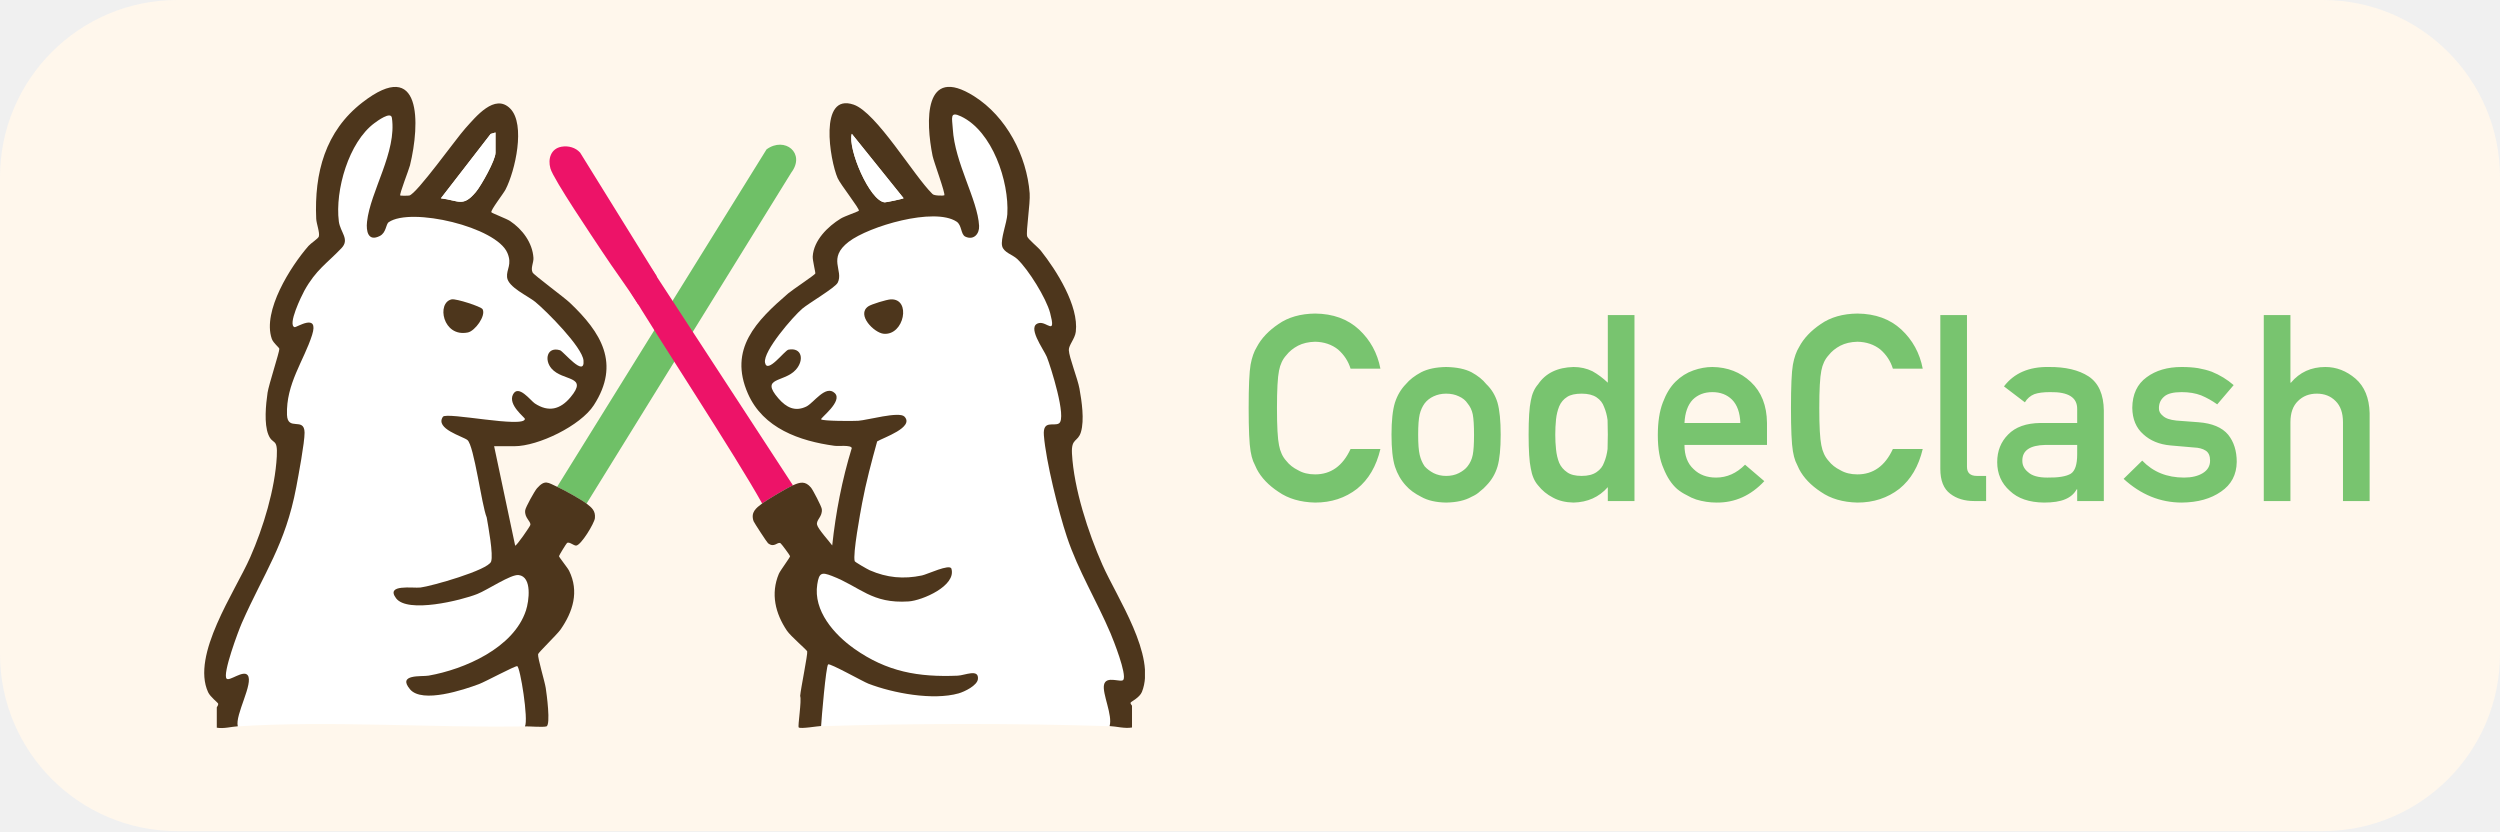
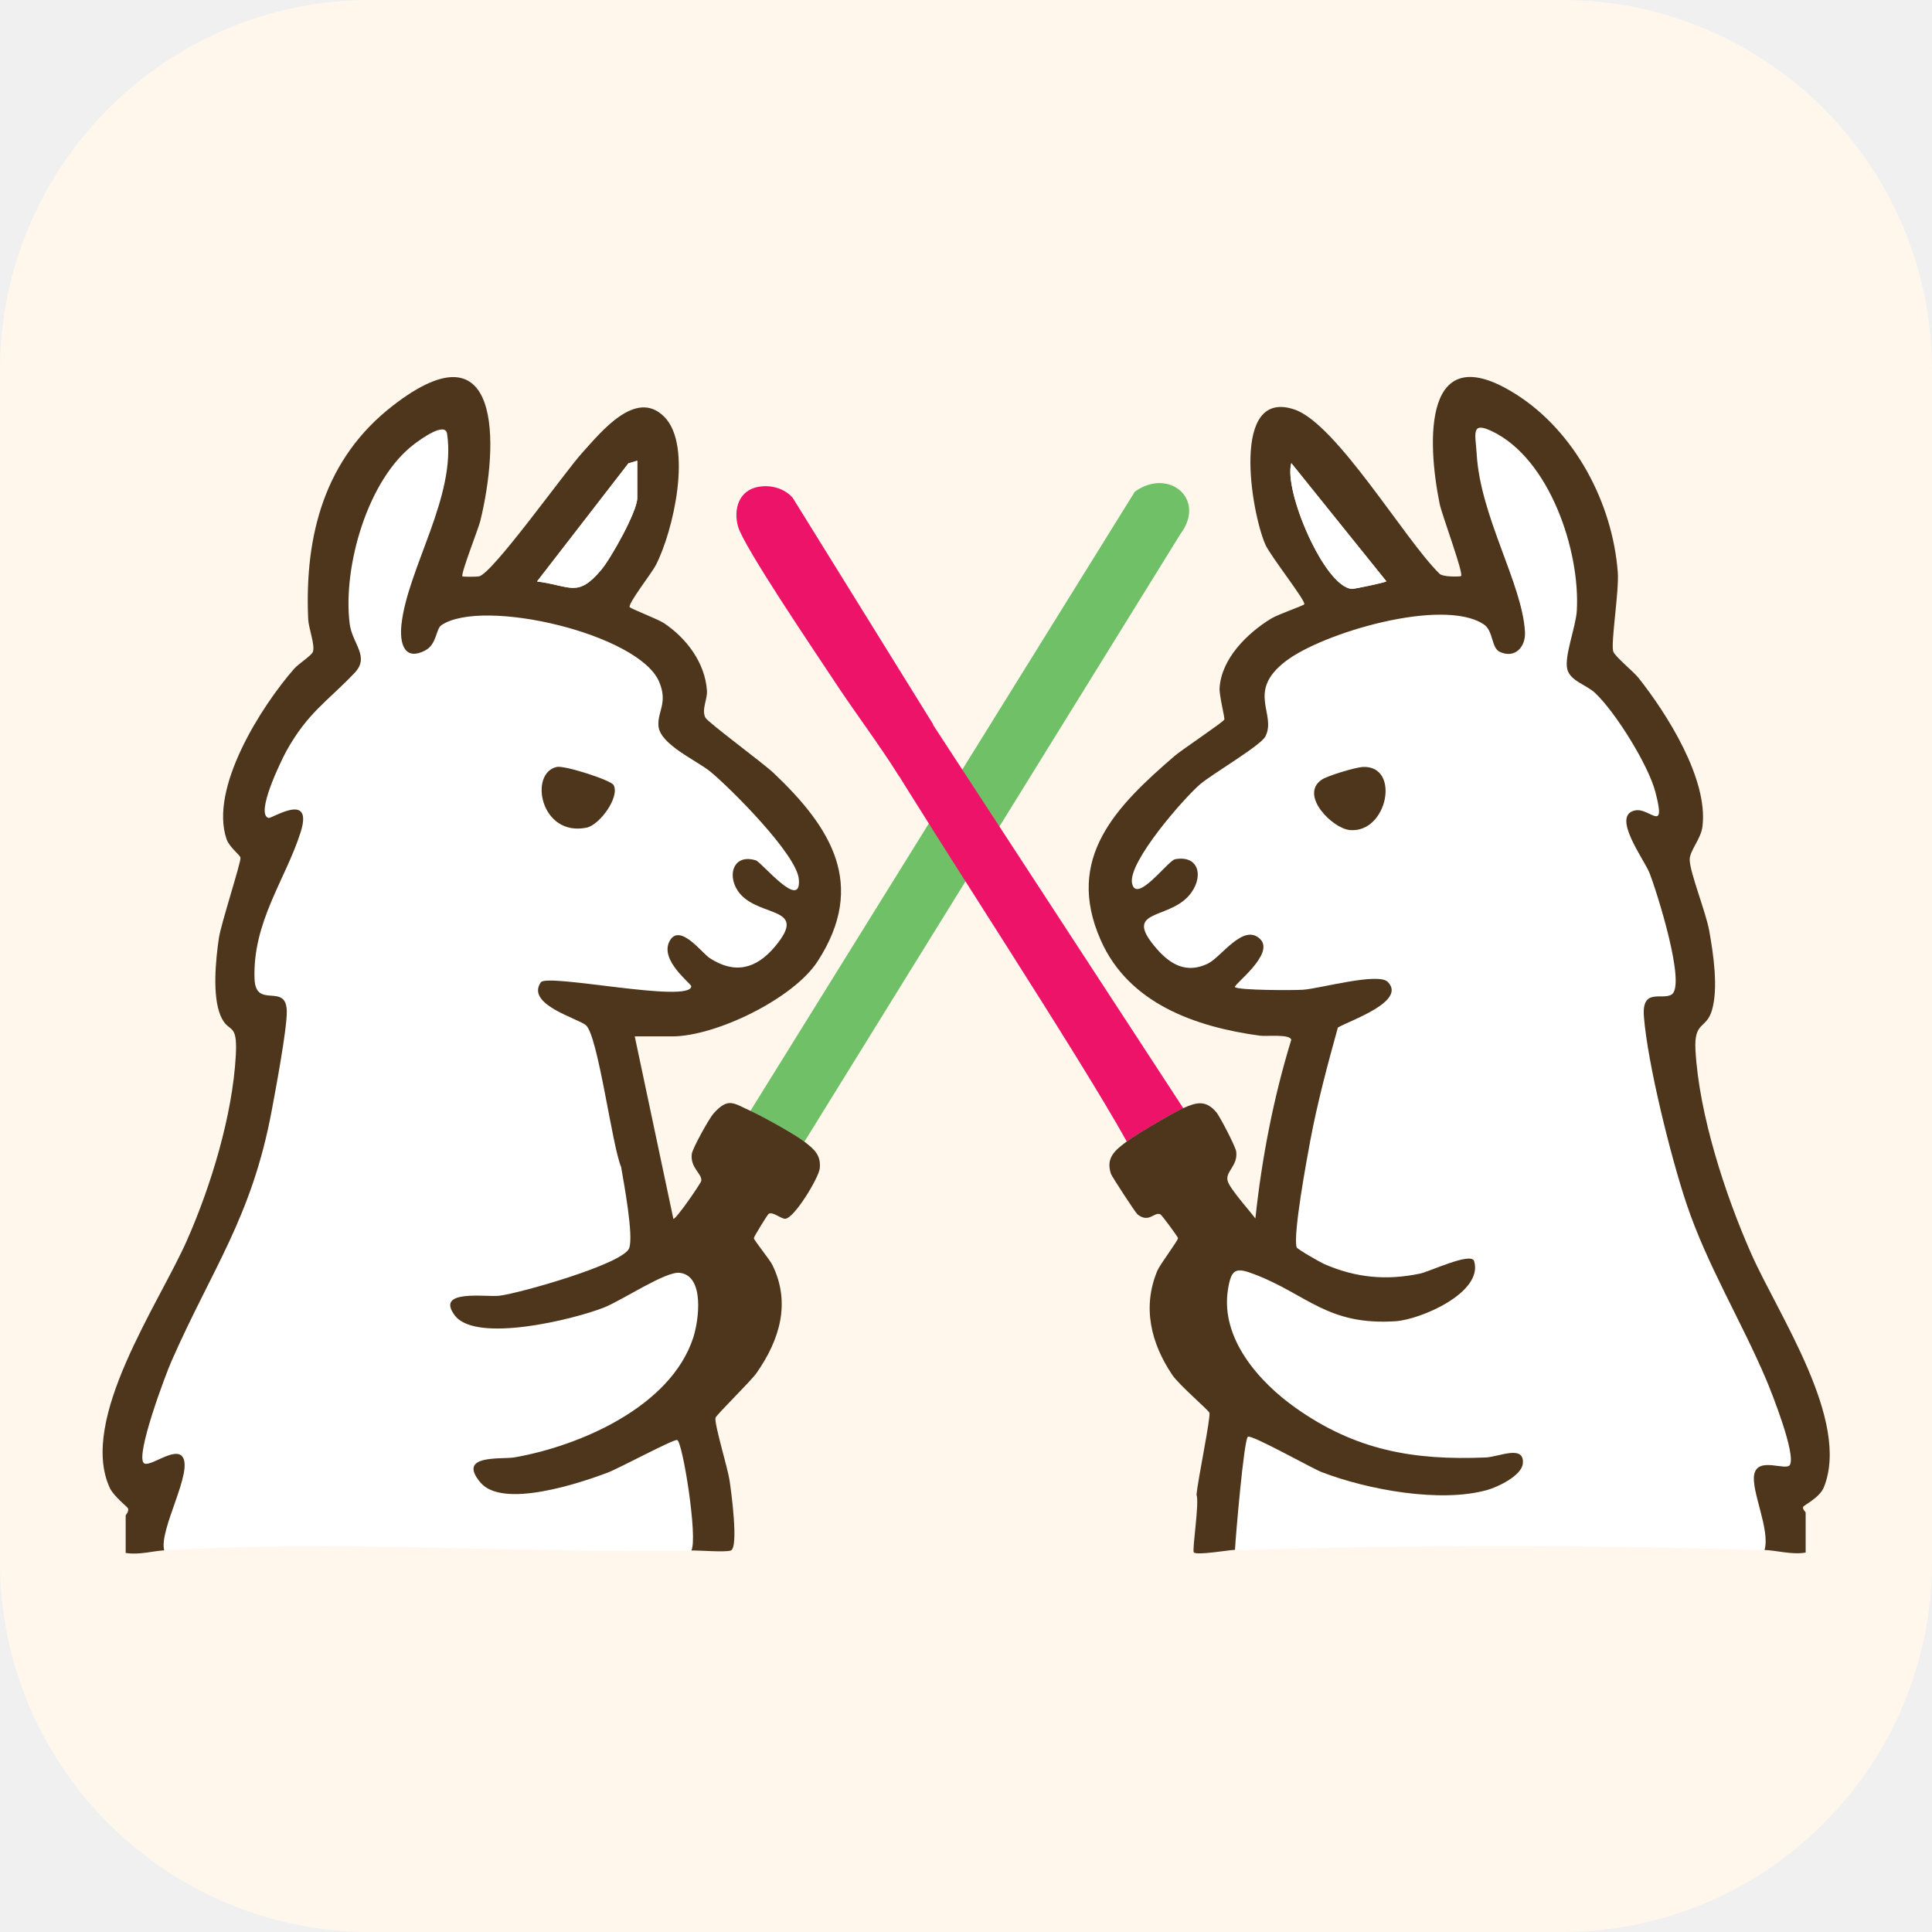
- <svg xmlns="http://www.w3.org/2000/svg" width="5264" height="1750" fill="none" viewBox="0 0 5264 1750">
-   <rect width="5264" height="1750" fill="#FFF7EC" rx="373.32" />
+ <svg xmlns="http://www.w3.org/2000/svg" width="1450" height="1450" fill="none" viewBox="0 0 1450 1450">
+   <rect width="1450" height="1450" fill="#FFF7EC" rx="278" />
  <g clip-path="url(#a)">
-     <path fill="#6FC067" d="M1234.99 1060.46c-11.2-8.66-48.36-29.28-61.94-35.39l440.98-710.548c38.44-27.917 82.9 8.146 52.01 49.044l-431.05 696.894Z" />
-     <path fill="#fff" d="M500.683 1529.27c-6.449-23.85 33.941-91.22 20.704-107.68-9.164-11.37-38.354 13.49-44.208 7.46-9.419-9.58 25.116-101.48 31.904-117.01 46.754-106.23 91.81-164.69 114.72-286.37 4.497-24.02 17.819-94.359 17.48-114.723-.424-34.026-35.723-1.952-36.996-37.42-2.376-65.421 35.893-114.551 52.863-168.262 15.019-47.687-33.007-15.274-36.826-16.377-15.528-4.412 14.595-66.184 20.45-76.706 24.522-44.378 47.262-57.106 78.318-89.774 17.819-18.752-2.8-33.432-5.685-56.427-8.146-65.166 20.704-166.904 75.349-207.039 5.091-3.734 34.196-25.371 36.402-10.946 10.861 71.785-45.311 154.431-52.354 219.088-2.206 19.941 2.206 42.342 26.898 29.784 13.746-6.958 12.473-24.777 18.837-29.105 47.093-32.159 226.891 10.013 249.891 64.912 10.27 24.523-2.38 34.196-.76 50.912 1.95 21.213 44.03 39.371 59.73 52.353 23.51 19.432 98.77 94.865 101.23 123.121 3.22 37.42-42.6-19.516-49.38-21.552-27.24-8.316-33.86 20.11-17.91 38.523 23.68 27.322 78.66 14.17 39.88 60.499-21.55 25.795-46.16 31.905-75.09 12.983-8.66-5.685-34.79-40.56-45.91-19.007-11.11 21.552 25.2 48.62 25.04 51.59-1.02 19.94-165.297-15.273-172.594-4.582-17.48 25.286 42.256 41.323 51.59 49.045 14.085 11.624 29.954 137.63 40.564 162.92 3.22 18.83 14.42 78.57 9.24 92.99-6.44 18.08-126.171 51.93-148.827 54.65-15.273 1.87-74.161-7.98-51.251 22.57 24.268 32.33 136.952 4.5 170.978-8.99 21.55-8.57 70.85-41.92 87.14-39.89 28.94 3.65 21.64 55.24 15.36 74.59-25.88 78.91-129.653 123.97-204.917 137.21-14.595 2.54-66.779-3.99-39.117 28.85 25.626 30.37 113.533.76 145.354-11.12 13.32-4.92 75.94-38.69 80.27-37.67 6.28 1.52 24.01 112.93 16.29 126.77-197.027 3.39-411.024-12.56-604.488 0l-.169-.17Zm515.477-878.141c-2.97-5.6-55.917-22.656-64.997-20.789-32.498 6.704-19.091 80.525 34.026 69.664 15.021-3.055 38.351-35.044 30.971-48.875Z" />
-     <path fill="#4D361C" d="M500.683 1529.27c-13.577.84-29.444 5.51-44.208 2.97v-42.77c0-1.19 3.818-4.16 2.715-8.32-.424-1.52-16.461-13.83-20.959-23.58-36.147-78.41 56.682-211.63 88.586-284.09 27.662-62.71 52.269-143.57 56.003-212.3 2.206-40.39-8.655-23.335-17.819-46.16-9.164-22.825-5.346-62.876-1.612-88.246 2.375-16.292 25.455-86.889 24.776-92.235-.424-3.309-12.558-11.625-15.952-21.298-20.025-58.378 39.796-152.395 77.385-195.415 5.092-5.854 20.45-15.443 21.723-19.77 2.46-8.316-5.091-26.898-5.516-37.59-4.157-96.137 18.838-184.129 97.411-244.883 125.072-96.817 121.508 44.717 100.041 132.539-2.291 9.249-22.911 61.348-20.45 63.554.679.594 16.292.594 19.092 0 15.782-3.733 98.683-120.151 118.029-141.533 21.722-23.929 61.942-74.586 94.522-41.408 32.59 33.177 10.36 131.012-9.92 170.213-4.67 9.08-32.25 44.208-29.87 48.027 1.19 1.867 32.5 13.831 39.2 18.328 25.96 17.31 47.35 45.65 49.38 77.725.6 10.012-6.53 21.722-1.69 30.886 2.88 5.345 66.44 52.269 78.15 63.384 66.01 62.621 107.25 128.127 50.65 215.865-27.83 43.19-117.09 86.379-167.16 86.379h-42.76l44.29 209.328c2.46 1.53 31.48-40.64 31.99-43.53 1.36-8.06-12.81-14.76-10.86-30.88.76-6.37 19.85-40.65 24.78-46.25 17.14-19.34 23.25-11.88 42.51-3.22 13.57 6.11 50.74 26.73 61.94 35.38 11.2 8.66 19.09 15.28 17.56 30.63-1.01 10.53-29.19 57.36-39.62 57.79-5.09.17-14.26-8.66-19.01-5.6-1.36.85-16.97 26.22-16.97 27.83 0 2.29 18.07 24.27 21.3 30.89 21.38 43.52 8.23 85.95-18.08 123.71-7.04 10.1-46.66 48.37-47.26 51.76-1.19 7.64 14.09 57.7 16.12 71.28 1.79 11.62 10.86 78.06 1.36 80.86-7.55 2.12-34.36-.25-45.14-.08 7.72-13.84-10.01-125.25-16.29-126.77-4.33-1.11-66.95 32.66-80.27 37.67-31.821 11.88-119.728 41.41-145.354 11.12-27.662-32.84 24.523-26.31 39.117-28.85 75.264-13.24 179.037-58.21 204.917-137.21 6.37-19.35 13.58-71.02-15.36-74.58-16.29-2.04-65.67 31.39-87.14 39.88-34.026 13.49-146.71 41.32-170.977 8.99-22.911-30.55 35.977-20.7 51.25-22.57 22.656-2.72 142.387-36.49 148.827-54.65 5.18-14.42-6.02-74.16-9.24-92.99-10.61-25.29-26.479-151.295-40.564-162.92-9.334-7.722-69.07-23.759-51.59-49.045 7.382-10.606 171.574 24.607 172.594 4.582.16-3.054-36.41-29.613-25.04-51.59 11.37-21.977 37.25 13.322 45.91 19.007 28.85 18.922 53.46 12.813 75.09-12.982 38.78-46.33-16.2-33.178-39.88-60.5-15.95-18.413-9.33-46.839 17.91-38.523 6.78 2.121 52.69 59.057 49.38 21.553-2.46-28.256-77.72-103.69-101.23-123.121-15.7-12.983-57.78-31.141-59.73-52.354-1.53-16.716 11.11-26.474.76-50.911-23.08-54.9-202.798-97.071-249.891-64.912-6.364 4.327-5.006 22.146-18.837 29.104-24.607 12.473-29.019-9.928-26.898-29.783 7.043-64.658 63.13-147.304 52.354-219.089-2.206-14.425-31.226 7.128-36.402 10.946-54.645 40.135-83.494 141.873-75.349 207.04 2.885 23.079 23.504 37.674 5.686 56.426-31.056 32.669-53.712 45.396-78.319 89.774-5.77 10.522-35.978 72.294-20.45 76.707 3.819 1.103 51.845-31.226 36.826 16.376-16.97 53.712-55.238 102.841-52.863 168.262 1.273 35.468 36.572 3.479 36.996 37.42.255 20.365-12.982 90.703-17.48 114.723-22.91 121.68-67.966 180.05-114.72 286.37-6.873 15.53-41.323 107.43-31.904 117.02 5.939 6.02 35.129-18.84 44.208-7.47 13.322 16.54-27.068 83.92-20.704 107.68ZM1043.31 278.967l-10.18 3.055-104.792 135.509c38.438 4.837 46.33 19.177 73.652-13.322 11.29-13.406 41.32-67.033 41.32-82.476v-42.766Z" />
-     <path fill="#4D361C" d="M1016.16 651.13c7.38 13.831-16.04 45.82-30.971 48.875-53.117 10.861-66.524-62.96-34.025-69.664 9.079-1.867 62.026 15.189 64.996 20.789Z" />
-     <path fill="#fff" d="M1043.31 278.967v42.765c0 15.443-30.12 69.07-41.32 82.477-27.323 32.498-35.214 18.158-73.652 13.322l104.792-135.51 10.18-3.054Z" />
+     <path fill="#6FC067" d="M603.695 856.922c-7.328-5.661-31.645-19.147-40.528-23.143l288.525-464.755c25.149-18.259 54.24 5.328 34.032 32.079L603.695 856.922Z" />
+     <path fill="#fff" d="M123.246 1163.56c-4.22-15.6 22.207-59.67 13.546-70.43-5.996-7.44-25.094 8.82-28.925 4.88-6.162-6.27 16.434-66.38 20.875-76.53 30.59-69.489 60.07-107.728 75.06-187.314 2.942-15.707 11.658-61.716 11.436-75.036-.277-22.255-23.373-1.277-24.205-24.475-1.555-42.791 23.484-74.925 34.587-110.056 9.827-31.191-21.596-9.99-24.095-10.712-10.159-2.886 9.55-43.289 13.38-50.171 16.045-29.027 30.923-37.352 51.243-58.719 11.659-12.265-1.832-21.867-3.72-36.907-5.329-42.624 13.547-109.168 49.3-135.42 3.331-2.442 22.373-16.594 23.817-7.159 7.106 46.953-29.647 101.009-34.254 143.3-1.444 13.043 1.443 27.695 17.599 19.481 8.993-4.551 8.161-16.206 12.324-19.037 30.813-21.034 148.454 6.549 163.5 42.457 6.717 16.04-1.555 22.367-.5 33.3 1.277 13.875 28.814 25.752 39.084 34.244 15.379 12.709 64.623 62.048 66.233 80.53 2.109 24.475-27.87-12.765-32.311-14.097-17.822-5.439-22.152 13.153-11.715 25.196 15.49 17.871 51.465 9.269 26.094 39.572-14.102 16.872-30.202 20.868-49.133 8.491-5.663-3.718-22.763-26.529-30.035-12.432-7.273 14.097 16.488 31.802 16.377 33.744-.666 13.042-108.148-9.99-112.922-2.997-11.437 16.539 27.647 27.028 33.754 32.079 9.216 7.603 19.598 90.02 26.538 106.559 2.109 12.321 9.438 51.393 6.051 60.828-4.219 11.821-82.555 33.966-97.378 35.742-9.993 1.221-48.522-5.217-33.532 14.763 15.878 21.146 89.605 2.941 111.868-5.883 14.101-5.606 46.357-27.417 57.016-26.085 18.931 2.386 14.157 36.13 10.049 48.784-16.933 51.61-84.831 81.09-134.075 89.74-9.549 1.67-43.692-2.61-25.594 18.87 16.767 19.87 74.283.5 95.102-7.27 8.716-3.22 49.688-25.31 52.519-24.64 4.109 1 15.712 73.87 10.66 82.92-128.912 2.22-268.927-8.22-395.507 0l-.111-.11Zm337.269-574.37c-1.943-3.663-36.586-14.818-42.527-13.597-21.263 4.384-12.491 52.669 22.263 45.565 9.827-1.998 25.094-22.922 20.264-31.968Z" />
+     <path fill="#4D361C" d="M123.246 1163.56c-8.883.55-19.265 3.6-28.925 1.94v-27.97c0-.78 2.499-2.72 1.777-5.44-.278-1-10.77-9.05-13.713-15.43-23.65-51.28 37.086-138.416 57.96-185.813 18.099-41.014 34.199-93.905 36.642-138.86 1.443-26.418-5.663-15.263-11.659-30.192s-3.497-41.125-1.055-57.72c1.555-10.656 16.656-56.831 16.211-60.328-.277-2.164-8.216-7.603-10.437-13.93-13.102-38.184 26.038-99.678 50.632-127.816 3.331-3.83 13.38-10.101 14.213-12.932 1.61-5.438-3.331-17.593-3.609-24.586-2.72-62.881 12.325-120.434 63.734-160.172 81.833-63.325 79.501 29.248 65.455 86.691-1.499 6.049-14.989 40.126-13.379 41.569.444.388 10.659.388 12.491 0 10.326-2.442 64.567-78.588 77.225-92.574 14.212-15.651 40.528-48.784 61.846-27.084 21.319 21.701 6.774 85.692-6.495 111.333-3.054 5.938-21.097 28.915-19.542 31.413.777 1.221 21.263 9.046 25.649 11.988 16.988 11.322 30.979 29.858 32.311 50.837.389 6.549-4.275 14.208-1.11 20.202 1.887 3.497 43.47 34.188 51.131 41.458 43.193 40.959 70.175 83.805 33.144 141.192-18.209 28.249-76.614 56.498-109.369 56.498h-27.981l28.98 136.918c1.61.999 20.597-26.584 20.93-28.471.888-5.273-8.383-9.657-7.106-20.202.5-4.163 12.991-26.584 16.211-30.247 11.215-12.654 15.212-7.77 27.814-2.109 8.883 3.996 33.2 17.482 40.528 23.143 7.328 5.661 12.492 9.99 11.492 20.035-.666 6.882-19.098 37.518-25.926 37.796-3.331.111-9.327-5.661-12.436-3.663-.889.555-11.104 17.149-11.104 18.204 0 1.498 11.825 15.872 13.935 20.201 13.991 28.472 5.385 56.221-11.825 80.921-4.608 6.6-30.535 31.63-30.923 33.85-.778 5 9.215 37.74 10.548 46.62 1.166 7.61 7.106 51.06.888 52.89-4.941 1.39-22.484-.16-29.535-.05 5.052-9.05-6.551-81.92-10.66-82.92-2.831-.72-43.803 21.37-52.519 24.64-20.819 7.77-78.335 27.09-95.102 7.27-18.098-21.47 16.045-17.2 25.594-18.87 49.244-8.65 117.142-38.07 134.075-89.74 4.164-12.653 8.883-46.452-10.049-48.783-10.659-1.332-42.97 20.535-57.016 26.085-22.263 8.824-95.99 27.028-111.868 5.883-14.99-19.98 23.539-13.542 33.532-14.763 14.824-1.776 93.159-23.865 97.378-35.742 3.387-9.435-3.942-48.507-6.051-60.828-6.94-16.539-17.322-98.956-26.538-106.559-6.107-5.051-45.191-15.54-33.754-32.079 4.83-6.937 112.256 16.095 112.922 2.997.111-1.998-23.817-19.369-16.377-33.744 7.439-14.374 24.372 8.714 30.035 12.432 18.876 12.377 34.976 8.381 49.133-8.491 25.371-30.303-10.604-21.701-26.094-39.572-10.437-12.043-6.106-30.635 11.715-25.196 4.441 1.387 34.476 38.627 32.311 14.097-1.61-18.482-50.854-67.821-66.233-80.531-10.27-8.491-37.807-20.368-39.084-34.243-.999-10.933 7.273-17.316.5-33.3-15.101-35.908-132.687-63.491-163.499-42.457-4.164 2.831-3.276 14.486-12.325 19.036-16.1 8.159-18.987-6.493-17.599-19.48 4.608-42.291 41.305-96.347 34.254-143.3-1.443-9.435-20.43 4.662-23.817 7.159-35.753 26.252-54.629 92.796-49.3 135.42 1.888 15.095 15.379 24.641 3.72 36.907-20.319 21.367-35.143 29.692-51.243 58.719-3.775 6.882-23.539 47.285-13.379 50.171 2.498.722 33.921-20.424 24.094 10.712-11.103 35.131-36.142 67.265-34.587 110.056.833 23.198 23.928 2.275 24.205 24.475.167 13.32-8.494 59.329-11.436 75.036-14.99 79.586-44.47 117.77-75.06 187.313-4.497 10.15-27.037 70.26-20.874 76.53 3.886 3.94 22.984-12.32 28.924-4.88 8.716 10.82-17.71 54.89-13.546 70.43Zm355.035-817.791-6.663 1.998-68.564 88.633c25.15 3.164 30.313 12.543 48.19-8.713 7.383-8.769 27.037-43.845 27.037-53.946v-27.972Z" />
+     <path fill="#4D361C" d="M460.515 589.19c4.83 9.047-10.493 29.97-20.264 31.968-34.754 7.104-43.526-41.181-22.262-45.565 5.94-1.221 40.583 9.934 42.526 13.597Z" />
+     <path fill="#fff" d="M478.28 345.77v27.971c0 10.101-19.708 45.177-27.037 53.946-17.876 21.256-23.039 11.877-48.189 8.714l68.564-88.633 6.662-1.998Z" />
  </g>
  <g clip-path="url(#b)">
-     <path fill="#ED1368" d="M1669.7 1021.83c-12.05 5.51-54.13 30.29-64.91 38.35-55.31-99.946-221.09-351.671-279.8-450.002-3.65-16.29 40.8-29.016 46.57-45.051l298.05 456.783.09-.08Z" />
-     <path fill="#ED1368" d="M1182.45 308.906c14.09-2.461 29.44 1.612 39.11 12.556l160.95 259.7c1.53 6.364-34.62 60.153-38.6 60.153-24.18-38.263-51.67-74.406-76.45-112.245-19.34-29.44-101.81-150.934-108.51-174.435-5.68-20.022.93-41.827 23.5-45.729Z" />
-     <path fill="#fff" d="M1728.66 1528.93c.85-15.53 10.1-125.14 14.76-129.72 3.4-3.31 73.82 36.39 84.76 40.55 52.26 20.11 136 35.72 190.05 20.45 12.04-3.4 39.36-16.46 40.64-30.29 2.03-22.15-27.49-7.64-42.59-6.96-83.23 3.39-149.16-8.31-217.71-56.67-42.08-29.7-86.79-79.92-77.97-135.83 3.9-24.52 9.33-25.8 30.8-17.57 60.41 23.25 83.4 58.88 161.71 53.71 28.59-1.87 100.7-32.75 89.93-68.89-3.22-10.95-50.99 11.87-62.02 14.25-38.77 8.14-73.73 4.84-109.95-10.94-4.59-2.04-30.97-17.06-31.65-19.18-4.33-14.51 11.71-101.3 15.61-122.34 8.15-43.86 19.68-86.878 31.65-129.808 12.55-7.721 79.41-29.695 57.35-52.347-11.03-11.284-77.63 7.466-97.14 8.908-9.85.679-75.09.763-78.23-3.054-2.12-2.546 46.5-38.264 28.76-55.232-19.26-18.496-44.37 20.956-60.06 28.422-23.76 11.284-42.09 1.781-58.63-17.308-39.45-45.645 12.05-32.664 36.82-60.492 17.82-20.023 13.07-47.342-15.61-42.082-7.97 1.443-44.71 52.263-49.38 27.319-4.49-24.095 59.22-97.058 78.23-113.433 13.66-11.708 69.4-44.287 74.83-54.892 13.06-25.792-22.4-51.075 23.07-86.115 42.68-32.833 180.29-73.472 227.21-42.505 11.45 7.551 8.48 26.979 18.5 31.646 17.39 8.144 29.86-5.6 28.93-22.738-2.97-55.232-51.25-132.268-55.41-204.383-1.27-22.399-7.12-37.755 17.31-26.132 66.35 31.477 101.56 137.274 97.57 205.996-1.1 18.75-14.59 52.262-10.94 67.11 3.39 13.659 21.63 17.647 31.81 27.234 23.59 22.143 61 82.381 69.23 113.603 12.9 48.869-6.28 18.071-22.91 21.21-28.33 5.26 9.51 55.487 15.95 71.267 7.81 19.089 42.93 129.299 25.54 140.074-10.86 6.787-34.27-8.145-31.73 25.113 4.24 54.468 30.71 160.779 48.53 213.969 23.76 71.18 62.87 134.64 91.88 203.03 6.62 15.69 34.11 85.35 27.07 97.57-4.24 7.38-36.65-10.02-40.89 10.86-3.91 19 18.58 63.71 11.79 86.79-195.05-6.28-412.33-6.2-607.38 0l-.09-.17Zm146.86-898.559c-8.4.424-40.72 10.096-47.34 14.762-25.37 17.732 12.56 55.741 32.41 57.607 43.44 4.158 58.63-74.49 14.93-72.369Z" />
-     <path fill="#4D361C" d="M1669.7 1021.83c15.18-6.87 25.96-9.42 37.92 4.84 4.07 4.92 21.98 39.28 22.74 45.05 2.04 16.37-12.39 22.65-9.93 33.25 2.04 9 25.29 34.45 31.9 43.53 7.38-69.32 20.7-138.29 41.15-204.98-1.1-7.042-28.76-3.733-36.31-4.836-73.73-10.096-150.17-36.906-182.24-109.615-41.66-94.344 17.99-153.733 84.67-211.256 8.57-7.381 55.57-38.603 57.1-41.827.85-1.612-5.94-27.828-5.43-35.972 1.95-33.852 31.73-63.123 59.05-79.836 8.14-5.006 36.91-14.763 38.09-16.46 2.38-3.393-39.02-55.571-44.71-68.721-16.29-37.416-40.21-180.119 33.77-154.667 48.1 16.544 126.33 149.322 165.78 188.009 3.22 4.327 24.09 3.818 25.03 2.97 3.14-2.97-22.15-70.758-24.61-82.975-14.59-71.946-19.17-193.1 87.39-125.736 67.96 42.93 110.97 125.142 117 204.384 1.61 21.465-8.15 80.43-5.26 90.696 1.69 5.854 23.07 22.992 28.84 30.288 32.67 41.148 80.26 116.148 73.56 170.617-1.78 14.762-15.02 28.082-14.68 38.518.51 15.186 18.58 59.898 22.4 81.193 4.75 26.301 10.69 66.007 3.06 91.544-6.54 21.635-20.62 12.048-18.84 45.221 3.99 73.811 34.11 166.371 63.97 233.821 31.05 70.25 114.11 191.74 83.32 268.02-4.84 11.96-22.32 20.1-23.59 22.31-1.53 2.72 2.71 5.77 2.71 6.87v45.73c-15.27 2.8-33.34-2.46-47.17-2.97 6.79-23.07-15.61-67.87-11.79-86.79 4.24-20.79 36.65-3.39 40.89-10.86 7.05-12.22-20.44-81.87-27.06-97.57-29.02-68.38-68.13-131.84-91.88-203.02-17.74-53.2-44.29-159.591-48.53-213.974-2.55-33.258 20.78-18.326 31.73-25.114 17.3-10.774-17.82-120.984-25.54-140.073-6.45-15.696-44.29-66.007-15.95-71.267 16.63-3.054 35.72 27.658 22.91-21.211-8.23-31.221-45.73-91.459-69.23-113.602-10.19-9.503-28.43-13.575-31.82-27.235-3.65-14.847 9.84-48.359 10.94-67.109 3.99-68.722-31.22-174.52-97.56-205.996-24.44-11.623-18.58 3.733-17.31 26.131 4.16 72.116 52.43 149.152 55.4 204.384.93 17.138-11.54 30.882-28.93 22.737-9.93-4.666-7.04-24.179-18.5-31.646-46.91-30.882-184.53 9.672-227.2 42.506-45.39 34.955-10.01 60.323-23.08 86.114-5.43 10.69-61.17 43.185-74.83 54.893-19.09 16.374-82.72 89.338-78.22 113.433 4.66 24.944 41.32-25.792 49.38-27.319 28.59-5.26 33.42 22.059 15.61 42.082-24.78 27.828-76.36 14.932-36.83 60.492 16.55 19.089 34.87 28.591 58.63 17.307 15.7-7.466 40.81-46.832 60.07-28.422 17.73 17.054-30.88 52.687-28.76 55.232 3.14 3.818 68.38 3.818 78.22 3.055 19.51-1.358 86.12-20.193 97.14-8.909 21.98 22.568-44.88 44.627-57.35 52.348-11.88 42.93-23.41 85.943-31.64 129.803-3.91 21.05-20.03 107.75-15.62 122.35.68 2.12 27.07 17.13 31.65 19.17 36.23 15.78 71.18 19.09 109.96 10.94 11.02-2.29 58.79-25.19 62.01-14.25 10.69 36.06-61.42 66.94-89.93 68.89-78.22 5.18-101.3-30.46-161.71-53.7-21.55-8.32-26.98-6.96-30.79 17.56-8.83 55.91 35.88 106.14 77.97 135.83 68.55 48.36 134.47 60.15 217.7 56.68 15.1-.6 44.63-15.19 42.59 6.95-1.27 13.83-28.59 26.9-40.64 30.29-54.04 15.27-137.78-.34-190.04-20.45-10.86-4.15-81.37-43.86-84.76-40.55-4.67 4.58-13.91 114.2-14.76 129.72-7.05.26-43.7 6.54-47.18 2.97-2.29-2.37 6.62-57.01 3.06-66.26 1.36-15.86 16.2-87.64 14.85-93.83-.68-2.97-34.53-31.56-42.68-43.61-24.43-36.31-34.61-77.8-17.05-119.63 3.05-7.21 23.92-34.78 23.67-37.24-.17-1.7-18.67-26.64-20.19-27.32-7.13-3.4-12.9 10.6-26.3 0-2.21-1.7-29.36-43.44-30.38-46.33-6.36-18.75 4.84-27.4 18.33-37.5 10.69-8.06 52.85-32.83 64.9-38.35l-.25.26Zm232.89-604.497-109.02-135.577c-9.17 31.136 37.92 142.024 69.4 144.315 2.46.17 38.26-7.211 39.62-8.738Z" />
-     <path fill="#4D361C" d="M1875.52 630.37c43.7-2.121 28.51 76.527-14.93 72.37-19.94-1.866-57.86-39.875-32.41-57.607 6.62-4.667 38.94-14.339 47.34-14.763Z" />
-     <path fill="#fff" d="M1902.59 417.333c-1.36 1.527-37.16 8.908-39.62 8.738-31.48-2.375-78.56-113.178-69.4-144.315l109.02 135.577Z" />
+     <path fill="#ED1368" d="M888.115 831.657c-7.882 3.607-35.416 19.811-42.466 25.082-36.192-65.37-144.66-230.017-183.073-294.333-2.387-10.655 26.7-18.978 30.475-29.467l195.008 298.773.056-.055Z" />
+     <path fill="#ED1368" d="M569.318 365.352c9.215-1.61 19.262 1.054 25.59 8.212l105.304 169.864c.999 4.162-22.648 39.344-25.257 39.344-15.821-25.027-33.806-48.667-50.015-73.417-12.657-19.256-66.613-98.721-70.998-114.093-3.72-13.096.61-27.358 15.376-29.91Z" />
+     <path fill="#fff" d="M926.695 1163.34c.555-10.16 6.606-81.85 9.659-84.85 2.221-2.17 48.294 23.81 55.455 26.52 34.191 13.16 88.981 23.37 124.341 13.38 7.89-2.22 25.76-10.77 26.59-19.81 1.33-14.49-17.98-5-27.86-4.55-54.46 2.22-97.59-5.44-142.444-37.07-27.533-19.42-56.787-52.28-51.014-88.846 2.553-16.038 6.106-16.87 20.15-11.487 39.524 15.205 54.567 38.512 105.808 35.127 18.7-1.221 65.89-21.421 58.84-45.06-2.11-7.159-33.37 7.769-40.58 9.322-25.37 5.328-48.24 3.163-71.943-7.158-2.998-1.332-20.262-11.154-20.706-12.542-2.831-9.489 7.661-66.258 10.214-80.02 5.329-28.69 12.879-56.825 20.705-84.904 8.22-5.05 51.96-19.422 37.53-34.239-7.22-7.38-50.797 4.883-63.564 5.827-6.439.444-49.127.499-51.181-1.998-1.387-1.665 30.42-25.027 18.818-36.126-12.601-12.097-29.032 13.707-39.301 18.59-15.543 7.381-27.533 1.166-38.358-11.32-25.812-29.855 7.883-21.365 24.092-39.566 11.657-13.097 8.548-30.965-10.214-27.525-5.218.944-29.254 34.184-32.307 17.869-2.942-15.76 38.746-63.484 51.18-74.194 8.938-7.658 45.408-28.967 48.961-35.904 8.548-16.869-14.655-33.406 15.099-56.325 27.921-21.475 117.955-48.057 148.655-27.802 7.5 4.939 5.55 17.647 12.1 20.699 11.38 5.327 19.54-3.662 18.93-14.872-1.94-36.126-33.53-86.513-36.25-133.682-.83-14.65-4.66-24.694 11.33-17.092 43.41 20.588 66.44 89.788 63.84 134.737-.73 12.264-9.55 34.183-7.17 43.894 2.22 8.935 14.16 11.543 20.82 17.814 15.43 14.483 39.91 53.883 45.3 74.304 8.43 31.964-4.11 11.82-14.99 13.873-18.54 3.441 6.22 36.293 10.44 46.614 5.1 12.486 28.08 84.571 16.7 91.619-7.1 4.439-22.42-5.327-20.76 16.426 2.78 35.626 20.1 105.158 31.76 139.952 15.54 46.559 41.13 88.067 60.11 132.795 4.33 10.27 22.32 55.83 17.71 63.82-2.77 4.82-23.98-6.55-26.76 7.1-2.55 12.43 12.16 41.67 7.72 56.77-127.62-4.11-269.78-4.05-397.399 0l-.056-.11Zm96.085-587.726c-5.49.277-26.641 6.603-30.971 9.656-16.597 11.598 8.211 36.458 21.201 37.679 28.43 2.719 38.36-48.723 9.77-47.335Z" />
+     <path fill="#4D361C" d="M888.115 831.657c9.937-4.495 16.987-6.16 24.814 3.163 2.664 3.219 14.377 25.693 14.876 29.467 1.333 10.71-8.104 14.816-6.494 21.753 1.332 5.882 16.542 22.53 20.872 28.468 4.829-45.338 13.544-90.454 26.922-134.071-.721-4.606-18.818-2.442-23.758-3.163-48.239-6.604-98.254-24.139-119.237-71.696-27.256-61.708 11.768-100.553 55.4-138.177 5.606-4.828 36.359-25.25 37.358-27.358.555-1.055-3.886-18.202-3.552-23.529 1.276-22.142 20.76-41.287 38.635-52.219 5.329-3.274 24.147-9.656 24.924-10.765 1.554-2.22-25.535-36.348-29.254-44.95-10.658-24.472-26.312-117.811 22.093-101.163 31.476 10.821 82.656 97.667 108.466 122.972 2.11 2.83 15.77 2.497 16.38 1.942 2.05-1.942-14.49-46.281-16.1-54.271-9.55-47.058-12.55-126.302 57.18-82.241 44.46 28.08 72.6 81.852 76.54 133.682 1.06 14.04-5.32 52.607-3.44 59.322 1.11 3.829 15.1 15.038 18.88 19.811 21.37 26.914 52.51 75.969 48.12 111.596-1.16 9.655-9.82 18.368-9.6 25.193.33 9.934 12.16 39.178 14.66 53.107 3.1 17.203 6.99 43.173 1.99 59.877-4.27 14.15-13.49 7.88-12.32 29.577 2.61 48.279 22.32 108.821 41.86 152.938 20.31 45.948 74.66 125.418 54.51 175.298-3.17 7.83-14.6 13.16-15.44 14.6-.99 1.77 1.78 3.77 1.78 4.49v29.91c-9.99 1.83-21.81-1.61-30.86-1.94 4.44-15.09-10.22-44.39-7.72-56.77 2.78-13.59 23.98-2.22 26.76-7.1 4.6-7.99-13.38-53.55-17.71-63.82-18.98-44.725-44.58-86.233-60.12-132.791-11.6-34.794-28.97-104.382-31.75-139.953-1.67-21.753 13.6-11.986 20.76-16.426 11.32-7.047-11.66-79.132-16.71-91.618-4.22-10.266-28.97-43.174-10.43-46.614 10.88-1.998 23.37 18.09 14.98-13.873-5.38-20.422-29.92-59.822-45.29-74.305-6.66-6.215-18.6-8.879-20.82-17.813-2.39-9.712 6.44-31.631 7.16-43.895 2.61-44.949-20.43-114.149-63.84-134.736-15.98-7.603-12.15 2.441-11.32 17.091 2.72 47.169 34.31 97.557 36.25 133.682.61 11.21-7.55 20.2-18.93 14.872-6.5-3.052-4.61-15.815-12.1-20.698-30.7-20.2-120.737 6.326-148.659 27.801-29.698 22.863-6.55 39.456-15.099 56.326-3.553 6.992-40.023 28.245-48.96 35.903-12.49 10.71-54.123 58.434-51.181 74.194 3.053 16.315 27.034-16.87 32.307-17.869 18.707-3.44 21.871 14.429 10.214 27.525-16.209 18.201-49.959 9.767-24.091 39.566 10.824 12.486 22.814 18.701 38.357 11.321 10.27-4.884 26.701-30.632 39.302-18.59 11.602 11.154-20.206 34.461-18.818 36.125 2.054 2.498 44.741 2.498 51.18 1.998 12.768-.888 56.348-13.207 63.558-5.827 14.38 14.761-29.36 29.19-37.52 34.239-7.775 28.08-15.324 56.215-20.709 84.904-2.553 13.762-13.1 70.476-10.213 80.021.444 1.387 17.707 11.209 20.705 12.541 23.707 10.322 46.577 12.486 71.937 7.159 7.22-1.499 38.47-16.482 40.58-9.323 7 23.584-40.19 43.784-58.84 45.06-51.179 3.385-66.278-19.922-105.801-35.127-14.1-5.438-17.653-4.55-20.151 11.487-5.773 36.573 23.481 69.423 51.014 88.843 44.848 31.63 87.988 39.35 142.438 37.07 9.88-.39 29.2-9.93 27.87 4.55-.83 9.05-18.71 17.59-26.59 19.81-35.36 9.99-90.15-.22-124.344-13.37-7.106-2.72-53.235-28.69-55.455-26.53-3.054 3-9.104 74.7-9.659 84.85-4.608.17-28.588 4.27-30.864 1.94-1.499-1.55 4.33-37.29 1.998-43.34.888-10.37 10.603-57.32 9.715-61.37-.445-1.94-22.593-20.65-27.922-28.53-15.987-23.75-22.649-50.882-11.158-78.24 1.998-4.717 15.654-22.752 15.488-24.361-.111-1.11-12.213-17.425-13.212-17.869-4.663-2.22-8.438 6.937-17.208 0-1.444-1.11-19.207-28.412-19.873-30.299-4.163-12.264 3.164-17.924 11.99-24.528 6.995-5.272 34.583-21.476 42.466-25.083l-.167.167Zm152.375-395.386-71.329-88.677c-5.995 20.366 24.813 92.895 45.409 94.393 1.61.111 25.03-4.717 25.92-5.716Z" />
+     <path fill="#4D361C" d="M1022.78 575.614c28.59-1.388 18.66 50.054-9.77 47.335-13.041-1.221-37.854-26.082-21.201-37.68 4.33-3.052 25.481-9.378 30.971-9.655Z" />
+     <path fill="#fff" d="M1040.49 436.271c-.89.999-24.31 5.827-25.92 5.716-20.596-1.554-51.404-74.027-45.409-94.393l71.329 88.677Z" />
  </g>
-   <path fill="#78C46F" d="M2843.75 945.43h62.84c-8.59 36.344-24.97 64.27-49.14 83.79-24.89 19.33-54.34 29-88.36 29-30.79-.71-56.49-8.23-77.07-22.56-20.95-13.78-36.17-29.72-45.66-47.799a449.955 449.955 0 0 1-7.79-16.919c-2.15-5.55-3.94-12.532-5.37-20.947-2.68-15.755-4.03-46.012-4.03-90.771 0-45.476 1.35-75.912 4.03-91.309 2.87-15.397 7.25-27.84 13.16-37.329 9.49-18.083 24.71-34.196 45.66-48.34 20.58-14.323 46.28-21.663 77.07-22.021 37.78.358 68.57 11.547 92.38 33.569 23.82 22.2 38.85 49.683 45.12 82.446h-62.84c-4.83-15.755-13.61-29.183-26.32-40.283-13.25-10.563-29.36-16.024-48.34-16.382-13.96.358-25.96 3.133-35.99 8.325-10.2 5.371-18.44 12.085-24.7 20.142-7.7 8.415-12.8 19.246-15.31 32.495-2.86 13.965-4.3 40.194-4.3 78.687 0 38.492 1.44 64.542 4.3 78.149 2.51 13.607 7.61 24.618 15.31 33.032 6.26 8.057 14.5 14.592 24.7 19.605 10.03 5.908 22.03 8.862 35.99 8.862 33.3 0 58.19-17.814 74.66-53.442Zm86.21-30.078c0-29.362 2.41-51.921 7.25-67.676 5.01-15.397 12.71-28.377 23.09-38.941 7.7-9.31 18.44-17.635 32.23-24.975 13.61-6.983 31.06-10.653 52.37-11.011 22.02.358 39.83 4.028 53.44 11.011 13.43 7.34 23.81 15.665 31.15 24.975 11.1 10.564 18.98 23.544 23.63 38.941 4.48 15.755 6.72 38.314 6.72 67.676 0 29.362-2.24 51.741-6.72 67.138-4.65 15.397-12.53 28.74-23.63 40.01-3.58 4.12-7.97 8.15-13.16 12.09-4.65 4.48-10.65 8.33-17.99 11.55-13.61 7.7-31.42 11.72-53.44 12.08-21.31-.36-38.76-4.38-52.37-12.08-13.79-6.98-24.53-14.86-32.23-23.64-10.38-11.27-18.08-24.613-23.09-40.01-4.84-15.397-7.25-37.776-7.25-67.138Zm173.75.537c0-19.873-.9-34.375-2.69-43.506-1.79-8.773-5.46-16.472-11.01-23.096-4.11-6.266-10.2-11.19-18.26-14.77-7.7-3.76-16.65-5.64-26.85-5.64-9.49 0-18.27 1.88-26.32 5.64-7.7 3.58-13.97 8.504-18.8 14.77-4.83 6.624-8.33 14.323-10.47 23.096-2.15 9.131-3.23 23.454-3.23 42.969 0 19.336 1.08 33.479 3.23 42.431 2.14 9.131 5.64 17.188 10.47 24.17 4.83 5.371 11.1 10.116 18.8 14.234 8.05 3.943 16.83 5.903 26.32 5.903 10.2 0 19.15-1.96 26.85-5.903 8.06-4.118 14.15-8.863 18.26-14.234 5.55-6.982 9.22-15.039 11.01-24.17 1.79-8.952 2.69-22.916 2.69-41.894Zm281.71 109.841c-18.44 20.94-42.52 31.78-72.24 32.49-16.83-.36-31.24-3.85-43.23-10.47-12.54-6.45-23.01-15.04-31.43-25.78-7.69-8.78-12.8-20.68-15.3-35.72-3.05-14.323-4.57-37.956-4.57-70.898 0-33.48 1.52-57.292 4.57-71.436 2.5-14.323 7.61-25.871 15.3-34.644 15.76-23.453 40.65-35.628 74.66-36.523 14.33 0 27.57 2.954 39.75 8.862 11.28 6.267 22.11 14.323 32.49 24.17V663.447h56.13V1055h-56.13v-29.27Zm-55.05-196.853c-13.25 0-23.36 2.238-30.35 6.714-7.7 4.834-13.33 11.458-16.92 19.873-3.4 8.415-5.64 17.545-6.71 27.392-1.07 10.564-1.61 21.395-1.61 32.496 0 10.563.54 20.857 1.61 30.883 1.07 10.564 3.31 20.052 6.71 28.467 3.59 8.057 9.22 14.681 16.92 19.873 6.99 5.013 17.1 7.515 30.35 7.515s23.72-2.681 31.42-8.052c7.7-5.192 12.98-11.995 15.85-20.41 3.58-8.415 5.99-17.814 7.25-28.198a877.82 877.82 0 0 0 0-60.962c-1.26-9.847-3.67-18.978-7.25-27.393-2.87-8.415-8.15-15.218-15.85-20.41-7.7-5.192-18.17-7.788-31.42-7.788Zm390.21 107.959h-173.75c0 22.379 6.44 39.388 19.33 51.025 12 11.817 27.75 17.729 47.27 17.729 22.73 0 43.06-9.045 60.96-27.128l40.55 34.648c-28.47 30.43-61.95 45.47-100.44 45.11-14.68 0-29-2.15-42.97-6.44-6.98-2.33-13.78-5.46-20.41-9.4a98.742 98.742 0 0 1-19.6-12.62c-11.82-10.39-21.4-24.89-28.74-43.51-8.05-17.904-12.08-41.178-12.08-69.824 0-27.572 3.49-50.488 10.47-68.75 6.98-18.62 15.94-33.301 26.86-44.043 11.1-10.921 23.54-18.799 37.33-23.633 13.6-4.834 27.03-7.251 40.28-7.251 31.87.358 58.81 10.832 80.83 31.421 22.38 20.947 33.75 49.772 34.11 86.475v46.191Zm-173.75-46.191h117.62c-.71-21.664-6.53-38.046-17.45-49.146-10.75-10.563-24.53-15.845-41.36-15.845s-30.62 5.282-41.36 15.845c-10.56 11.1-16.38 27.482-17.45 49.146Zm438.81 54.785h62.85c-8.6 36.344-24.98 64.27-49.15 83.79-24.89 19.33-54.34 29-88.35 29-30.8-.71-56.49-8.23-77.08-22.56-20.95-13.78-36.17-29.72-45.65-47.799a434.585 434.585 0 0 1-7.79-16.919c-2.15-5.55-3.94-12.532-5.37-20.947-2.69-15.755-4.03-46.012-4.03-90.771 0-45.476 1.34-75.912 4.03-91.309 2.86-15.397 7.25-27.84 13.16-37.329 9.48-18.083 24.7-34.196 45.65-48.34 20.59-14.323 46.28-21.663 77.08-22.021 37.77.358 68.57 11.547 92.38 33.569 23.81 22.2 38.85 49.683 45.12 82.446h-62.85c-4.83-15.755-13.6-29.183-26.31-40.283-13.25-10.563-29.37-16.024-48.34-16.382-13.97.358-25.96 3.133-35.99 8.325-10.21 5.371-18.44 12.085-24.71 20.142-7.7 8.415-12.8 19.246-15.31 32.495-2.86 13.965-4.29 40.194-4.29 78.687 0 38.492 1.43 64.542 4.29 78.149 2.51 13.607 7.61 24.618 15.31 33.032 6.27 8.057 14.5 14.592 24.71 19.605 10.03 5.908 22.02 8.862 35.99 8.862 33.3 0 58.18-17.814 74.65-53.442Zm99.91 41.894V663.447h56.12v319.58c0 12.712 6.99 19.063 20.95 19.063h19.34V1055h-24.98c-20.41 0-37.24-5.1-50.49-15.31-13.96-10.38-20.94-27.84-20.94-52.366ZM4373.71 1055v-24.71h-1.08c-5.19 9.49-13.25 16.47-24.17 20.95-10.74 4.66-25.6 6.98-44.58 6.98-31.15-.36-55.14-8.59-71.97-24.7-17.73-15.76-26.59-35.901-26.59-60.429 0-23.454 7.7-42.879 23.1-58.277 15.39-15.755 37.95-23.811 67.67-24.169h77.62v-29.273c.35-24.528-18.71-36.434-57.21-35.718-13.96 0-24.97 1.433-33.03 4.297-8.41 3.402-15.04 9.131-19.87 17.188l-44.05-33.57c21.31-27.929 52.73-41.536 94.27-40.82 35.09-.358 63.11 6.266 84.06 19.873 20.94 13.965 31.59 37.956 31.95 71.973V1055h-56.12Zm0-98.022v-20.142h-67.14c-32.59.716-48.7 11.906-48.34 33.569 0 9.489 4.2 17.546 12.62 24.17 8.06 7.345 21.39 11.015 40.01 11.015 23.46.35 40.02-2.42 49.69-8.329 8.77-5.908 13.16-19.336 13.16-40.283Zm136.96 12.89c22.74 23.812 52.1 35.722 88.08 35.722 16.12 0 29.28-3.14 39.48-9.403 10.21-6.267 15.31-15.04 15.31-26.319 0-10.026-3.04-17.008-9.13-20.947-6.27-4.118-14.59-6.356-24.98-6.714l-49.41-4.297c-23.46-2.148-42.52-10.026-57.2-23.633-15.04-13.248-22.74-31.779-23.1-55.59.36-28.646 10.47-50.131 30.35-64.454 19.33-14.323 43.86-21.484 73.58-21.484 12.89 0 24.44.806 34.64 2.417 10.21 1.79 19.79 4.297 28.74 7.52 17.19 6.982 32.58 16.381 46.19 28.198l-34.64 40.552c-10.74-7.699-22.11-14.055-34.11-19.068-11.81-4.476-25.42-6.714-40.82-6.714-17.54 0-29.81 3.133-36.79 9.4-7.34 6.266-11.01 14.323-11.01 24.17-.36 6.266 2.42 11.727 8.32 16.381 5.37 5.193 14.86 8.505 28.47 9.937l46.19 3.491c29.01 2.149 49.95 10.921 62.84 26.319 12 15.039 18 34.106 18 57.202-.36 27.034-11.37 47.896-33.04 62.576-21.48 15.04-48.96 22.73-82.44 23.09-45.48 0-86.39-16.65-122.73-49.95l39.21-38.402ZM4766.6 1055V663.447h56.13v142.334h1.07c18.44-22.021 42.61-33.032 72.51-33.032 23.1 0 44.22 8.146 63.38 24.439 18.98 16.471 28.92 40.641 29.81 72.509V1055h-56.13V889.033c0-19.515-5.19-34.375-15.57-44.58-10.21-10.384-23.37-15.576-39.48-15.576-16.11 0-29.36 5.192-39.75 15.576-10.56 10.205-15.84 25.065-15.84 44.58V1055h-56.13Z" />
  <defs>
    <clipPath id="a">
-       <path fill="#fff" d="M430 183h1246.4v1350H430z" />
+       <path fill="#fff" d="M77 283h815.497v883H77z" />
    </clipPath>
    <clipPath id="b">
-       <path fill="#fff" d="M1157 183h1253.79v1350H1157z" />
+       <path fill="#fff" d="M552.665 283H1373v883H552.665z" />
    </clipPath>
  </defs>
</svg>
